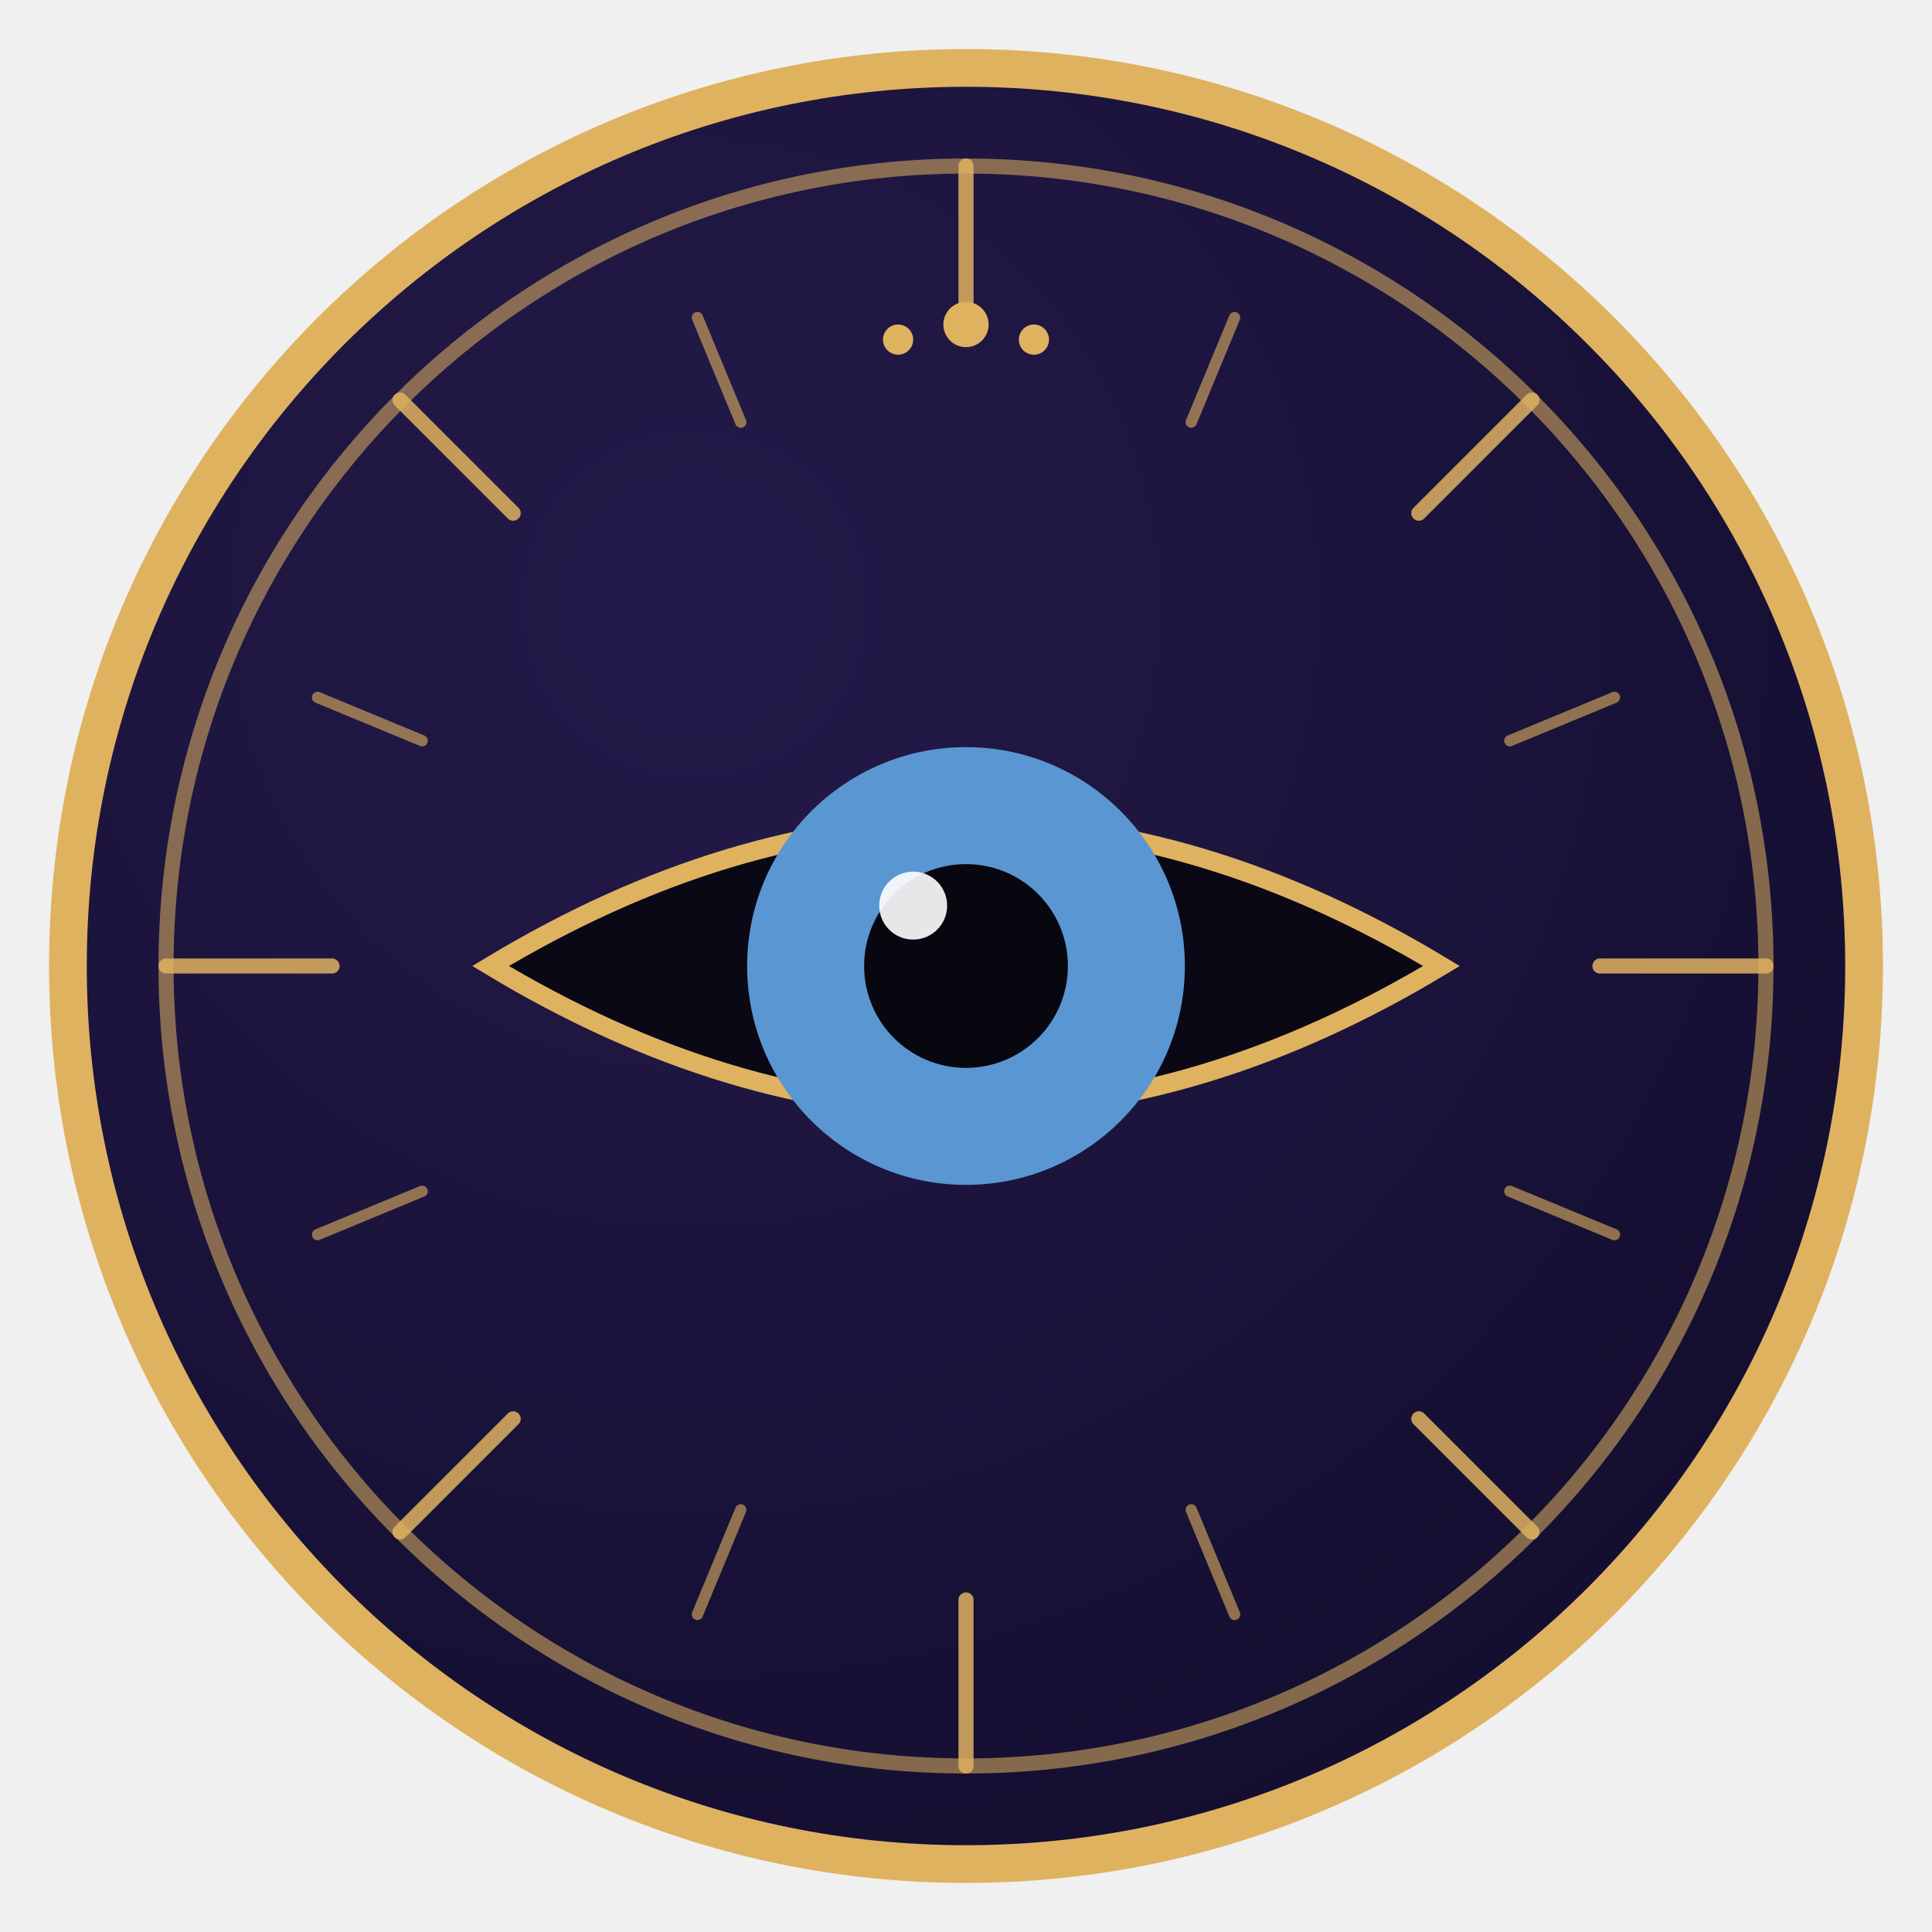
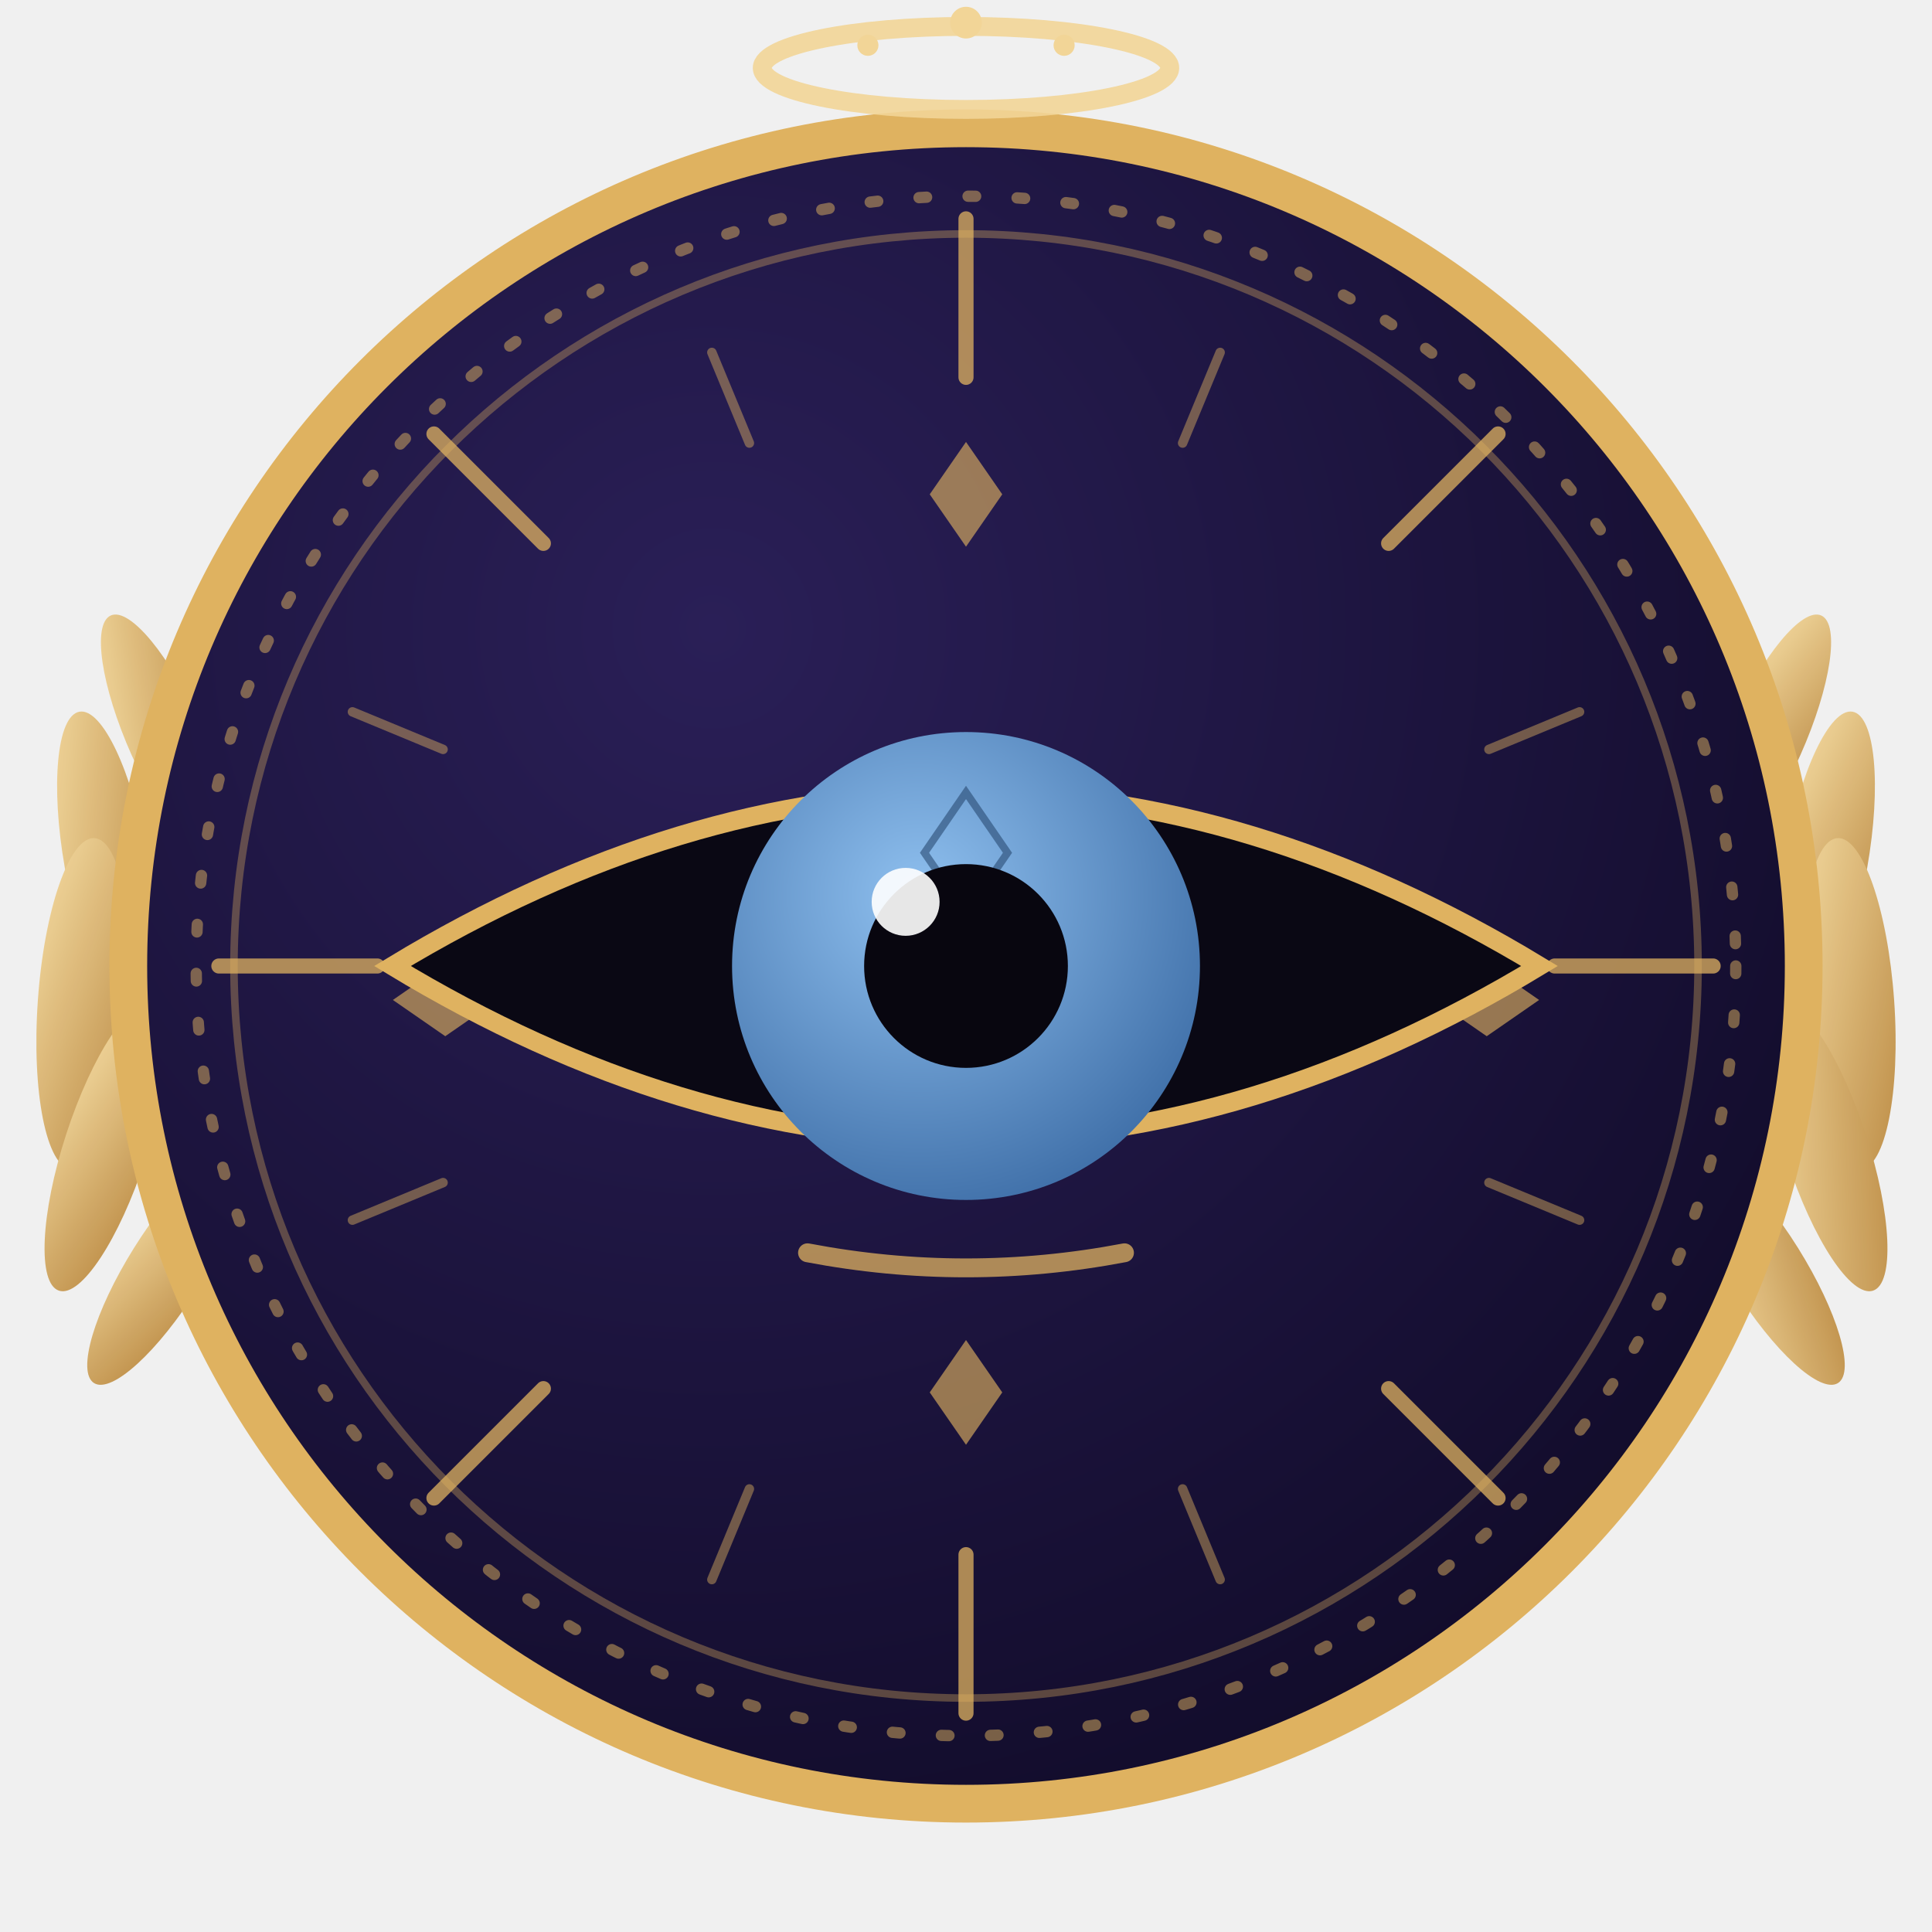
<svg xmlns="http://www.w3.org/2000/svg" viewBox="0 0 512 512" width="512" height="512">
  <defs>
    <radialGradient id="bg" cx="35%" cy="30%" r="75%">
-       <stop offset="0%" stop-color="#241a4a" />
-       <stop offset="100%" stop-color="#140e30" />
+       <stop offset="0%" stop-color="#2a1f57" />
+       <stop offset="100%" stop-color="#120c2b" />
+     </radialGradient>
+     <linearGradient id="wingGrad" x1="0%" y1="0%" x2="100%" y2="100%">
+       <stop offset="0%" stop-color="#f4d99c" />
+       <stop offset="100%" stop-color="#b9863c" />
+     </linearGradient>
+     <radialGradient id="irisGrad" cx="40%" cy="35%" r="70%">
+       <stop offset="0%" stop-color="#8fc0ef" />
+       <stop offset="100%" stop-color="#3f6fa8" />
    </radialGradient>
  </defs>
-   <circle cx="256" cy="256" r="238" fill="url(#bg)" stroke="#dfb260" stroke-width="10" />
-   <circle cx="256" cy="256" r="212" fill="none" stroke="#dfb260" stroke-opacity="0.55" stroke-width="4" />
-   <g stroke="#dfb260" stroke-width="4" stroke-linecap="round" opacity="0.85">
-     <line x1="256" y1="44" x2="256" y2="88" />
-     <line x1="256" y1="424" x2="256" y2="468" />
-     <line x1="44" y1="256" x2="88" y2="256" />
-     <line x1="424" y1="256" x2="468" y2="256" />
-     <line x1="106" y1="106" x2="136" y2="136" />
-     <line x1="376" y1="376" x2="406" y2="406" />
-     <line x1="406" y1="106" x2="376" y2="136" />
-     <line x1="136" y1="376" x2="106" y2="406" />
+   <g id="wings" fill="url(#wingGrad)" opacity="0.95">
+     <g id="wing-left">
+       <ellipse cx="44" cy="196" rx="10" ry="36" transform="rotate(-24 44 196)" />
+       <ellipse cx="28" cy="228" rx="11" ry="40" transform="rotate(-10 28 228)" />
+       <ellipse cx="22" cy="266" rx="12" ry="44" transform="rotate(4 22 266)" />
+       <ellipse cx="28" cy="304" rx="11" ry="40" transform="rotate(18 28 304)" />
+       <ellipse cx="44" cy="336" rx="10" ry="36" transform="rotate(32 44 336)" />
+     </g>
+     <g id="wing-right">
+       <ellipse cx="468" cy="196" rx="10" ry="36" transform="rotate(24 468 196)" />
+       <ellipse cx="484" cy="228" rx="11" ry="40" transform="rotate(10 484 228)" />
+       <ellipse cx="490" cy="266" rx="12" ry="44" transform="rotate(-4 490 266)" />
+       <ellipse cx="484" cy="304" rx="11" ry="40" transform="rotate(-18 484 304)" />
+       <ellipse cx="468" cy="336" rx="10" ry="36" transform="rotate(-32 468 336)" />
+     </g>
  </g>
-   <g stroke="#dfb260" stroke-width="3" stroke-linecap="round" opacity="0.6">
-     <line x1="256" y1="70" x2="256" y2="100" transform="rotate(22.5 256 256)" />
-     <line x1="256" y1="70" x2="256" y2="100" transform="rotate(67.5 256 256)" />
-     <line x1="256" y1="70" x2="256" y2="100" transform="rotate(112.5 256 256)" />
-     <line x1="256" y1="70" x2="256" y2="100" transform="rotate(157.5 256 256)" />
-     <line x1="256" y1="70" x2="256" y2="100" transform="rotate(202.5 256 256)" />
-     <line x1="256" y1="70" x2="256" y2="100" transform="rotate(247.5 256 256)" />
-     <line x1="256" y1="70" x2="256" y2="100" transform="rotate(292.5 256 256)" />
-     <line x1="256" y1="70" x2="256" y2="100" transform="rotate(337.5 256 256)" />
+   <circle cx="256" cy="256" r="222" fill="url(#bg)" stroke="#dfb260" stroke-width="10" />
+   <g id="halo">
+     <ellipse cx="256" cy="18" rx="54" ry="11" fill="none" stroke="#f2d597" stroke-width="5" opacity="0.9" />
+     <circle class="halo-orb" cx="256" cy="6" r="4.2" fill="#f2d597" />
+     <circle class="halo-orb" cx="230" cy="12" r="2.8" fill="#f2d597" />
+     <circle class="halo-orb" cx="282" cy="12" r="2.8" fill="#f2d597" />
  </g>
-   <path d="M 130 256 Q 256 180 382 256 Q 256 332 130 256 Z" fill="#0a0814" stroke="#dfb260" stroke-width="5" />
-   <circle cx="256" cy="256" r="58" fill="#5a96d2" />
-   <circle cx="256" cy="256" r="27" fill="#08060f" />
-   <circle cx="242" cy="240" r="9" fill="#ffffff" opacity="0.9" />
-   <circle cx="256" cy="86" r="6" fill="#dfb260" />
-   <circle cx="238" cy="90" r="4" fill="#dfb260" />
-   <circle cx="274" cy="90" r="4" fill="#dfb260" />
+   <g id="ring-outer" stroke="#dfb260" fill="none">
+     <circle cx="256" cy="256" r="204" stroke-opacity="0.5" stroke-width="3" stroke-dasharray="2 11" stroke-linecap="round" />
+     <circle cx="256" cy="256" r="194" stroke-opacity="0.35" stroke-width="2" />
+   </g>
+   <g id="ring-inner" stroke="#dfb260" fill="none" opacity="0.75">
+     <g id="rays-primary" stroke-width="4" stroke-linecap="round">
+       <line x1="256" y1="58" x2="256" y2="100" />
+       <line x1="256" y1="412" x2="256" y2="454" />
+       <line x1="58" y1="256" x2="100" y2="256" />
+       <line x1="412" y1="256" x2="454" y2="256" />
+       <line x1="115" y1="115" x2="144" y2="144" />
+       <line x1="368" y1="368" x2="397" y2="397" />
+       <line x1="397" y1="115" x2="368" y2="144" />
+       <line x1="144" y1="368" x2="115" y2="397" />
+     </g>
+     <g id="rays-secondary" stroke-width="2.5" opacity="0.6" stroke-linecap="round">
+       <line x1="256" y1="80" x2="256" y2="106" transform="rotate(22.5 256 256)" />
+       <line x1="256" y1="80" x2="256" y2="106" transform="rotate(67.5 256 256)" />
+       <line x1="256" y1="80" x2="256" y2="106" transform="rotate(112.5 256 256)" />
+       <line x1="256" y1="80" x2="256" y2="106" transform="rotate(157.5 256 256)" />
+       <line x1="256" y1="80" x2="256" y2="106" transform="rotate(202.5 256 256)" />
+       <line x1="256" y1="80" x2="256" y2="106" transform="rotate(247.5 256 256)" />
+       <line x1="256" y1="80" x2="256" y2="106" transform="rotate(292.5 256 256)" />
+       <line x1="256" y1="80" x2="256" y2="106" transform="rotate(337.5 256 256)" />
+     </g>
+     <g id="glyph-diamonds" fill="#dfb260" opacity="0.85">
+       <path d="M256 118 l9 13 l-9 13 l-9 -13 Z" />
+       <path d="M256 356 l9 13 l-9 13 l-9 -13 Z" />
+       <path d="M118 256 l13 9 l-13 9 l-13 -9 Z" />
+       <path d="M394 256 l13 9 l-13 9 l-13 -9 Z" />
+     </g>
+   </g>
+   <path id="eye-shape" d="M 104 256 Q 256 164 408 256 Q 256 348 104 256 Z" fill="#0a0814" stroke="#dfb260" stroke-width="5" />
+   <g id="iris">
+     <circle cx="256" cy="256" r="62" fill="url(#irisGrad)" />
+     <path d="M256 210 l11 16 l-11 16 l-11 -16 Z" fill="none" stroke="#284a72" stroke-width="2" opacity="0.6" />
+     <circle id="pupil" cx="256" cy="256" r="27" fill="#08060f" />
+     <circle id="highlight" cx="240" cy="239" r="9" fill="#ffffff" opacity="0.9" />
+   </g>
+   <path id="mouth" d="M 214 332 Q 256 340 298 332" fill="none" stroke="#dfb260" stroke-width="5" stroke-linecap="round" opacity="0.75" />
</svg>
